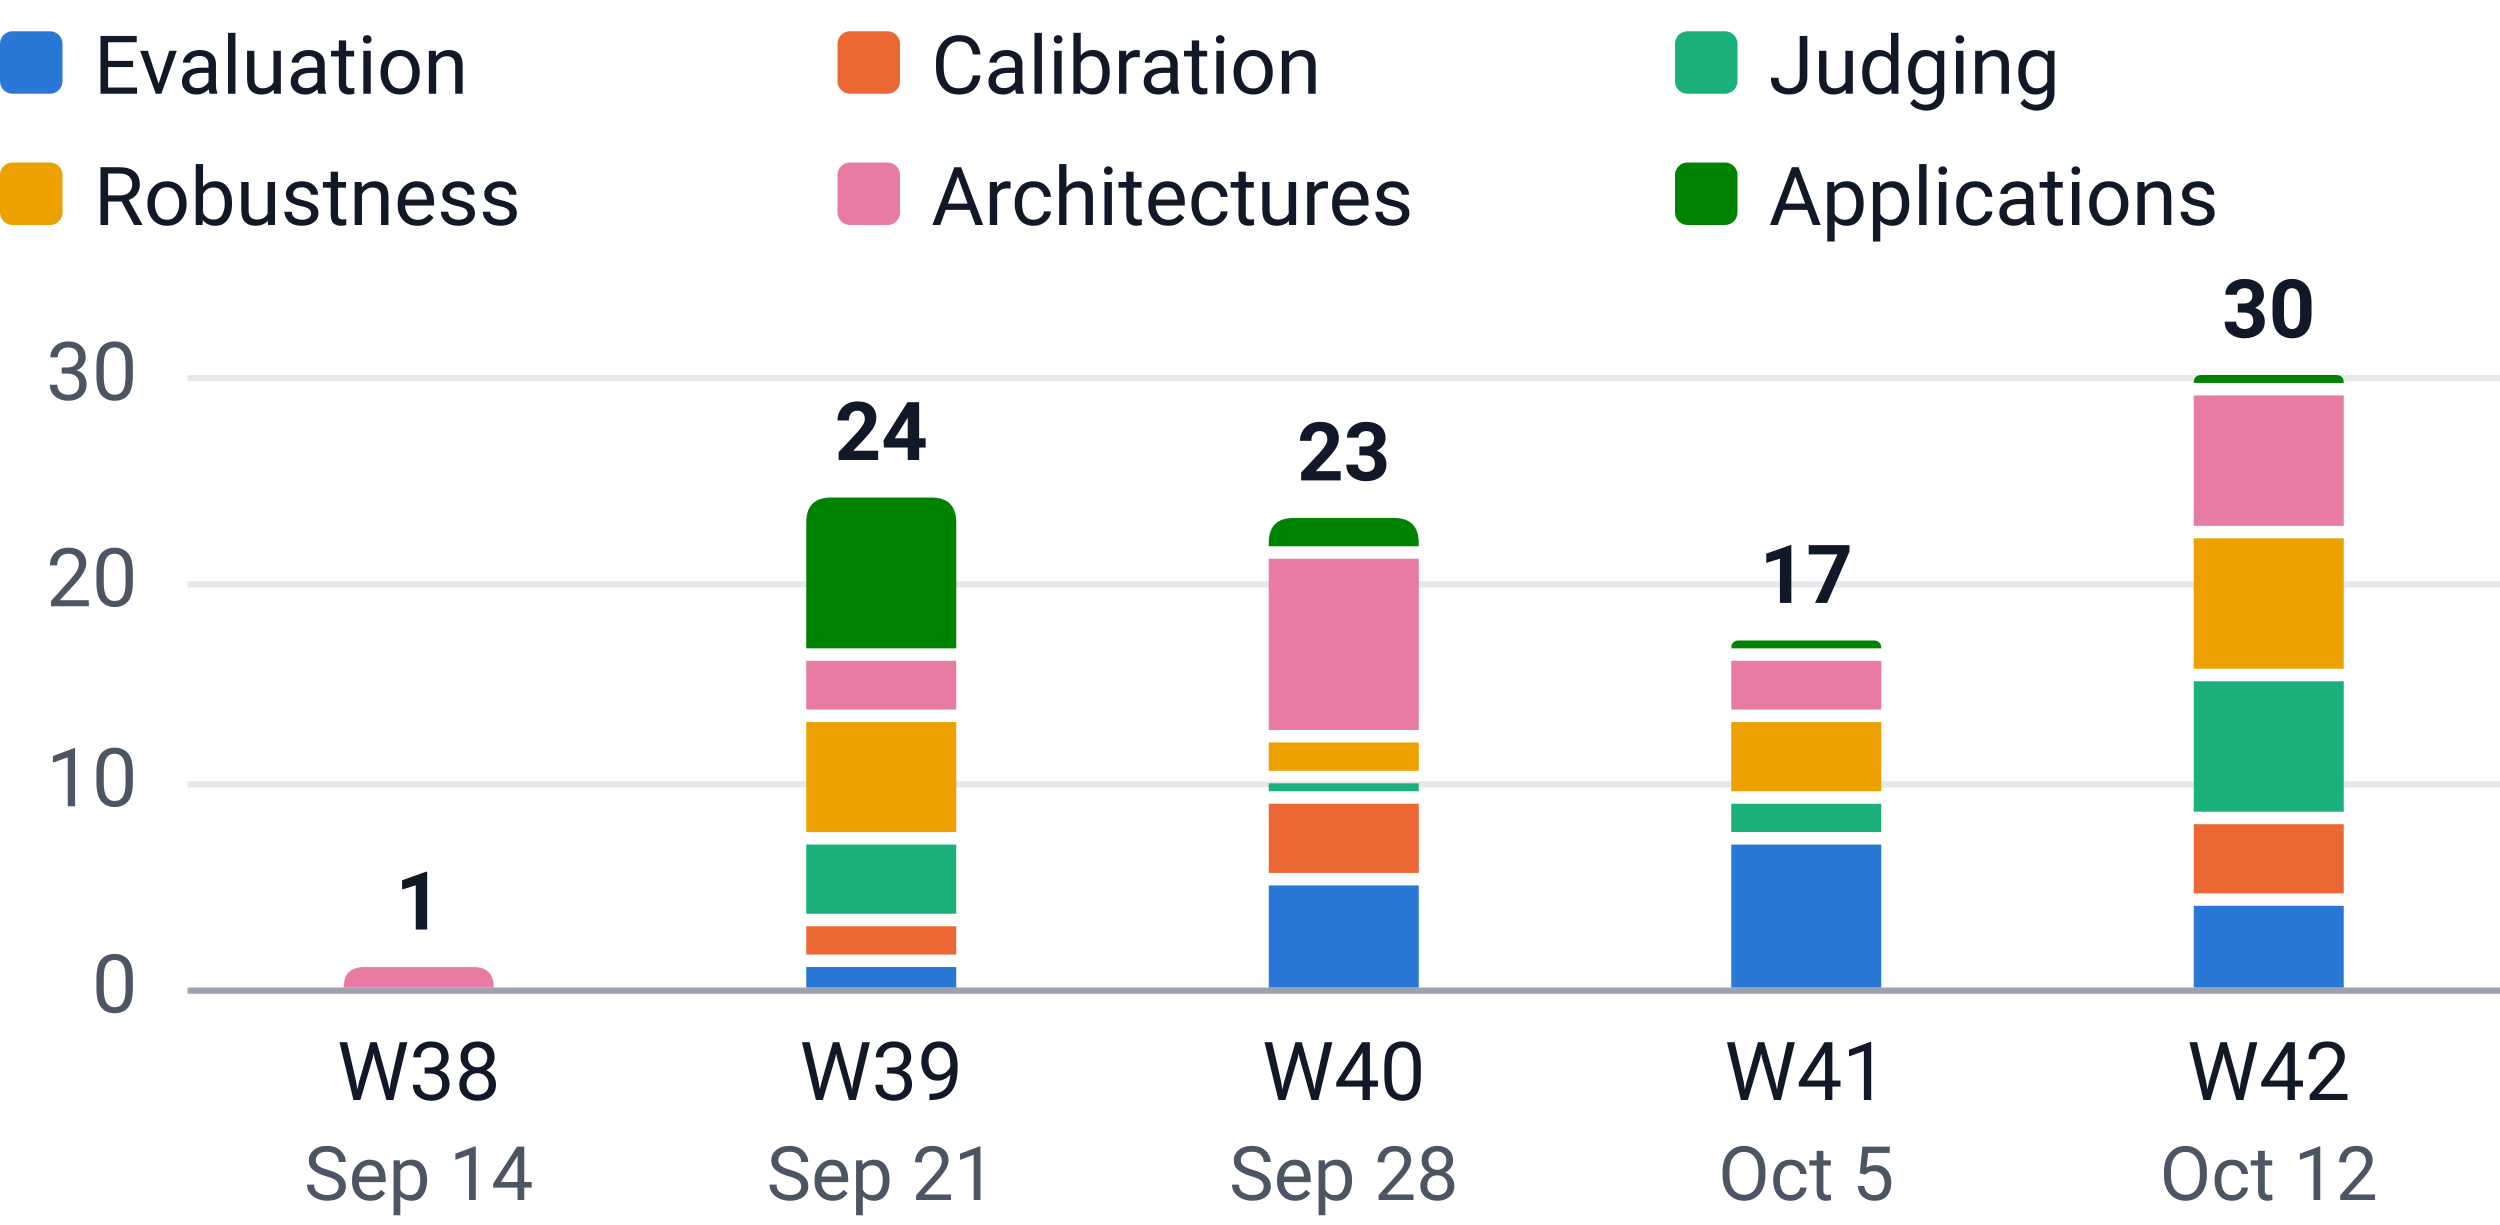
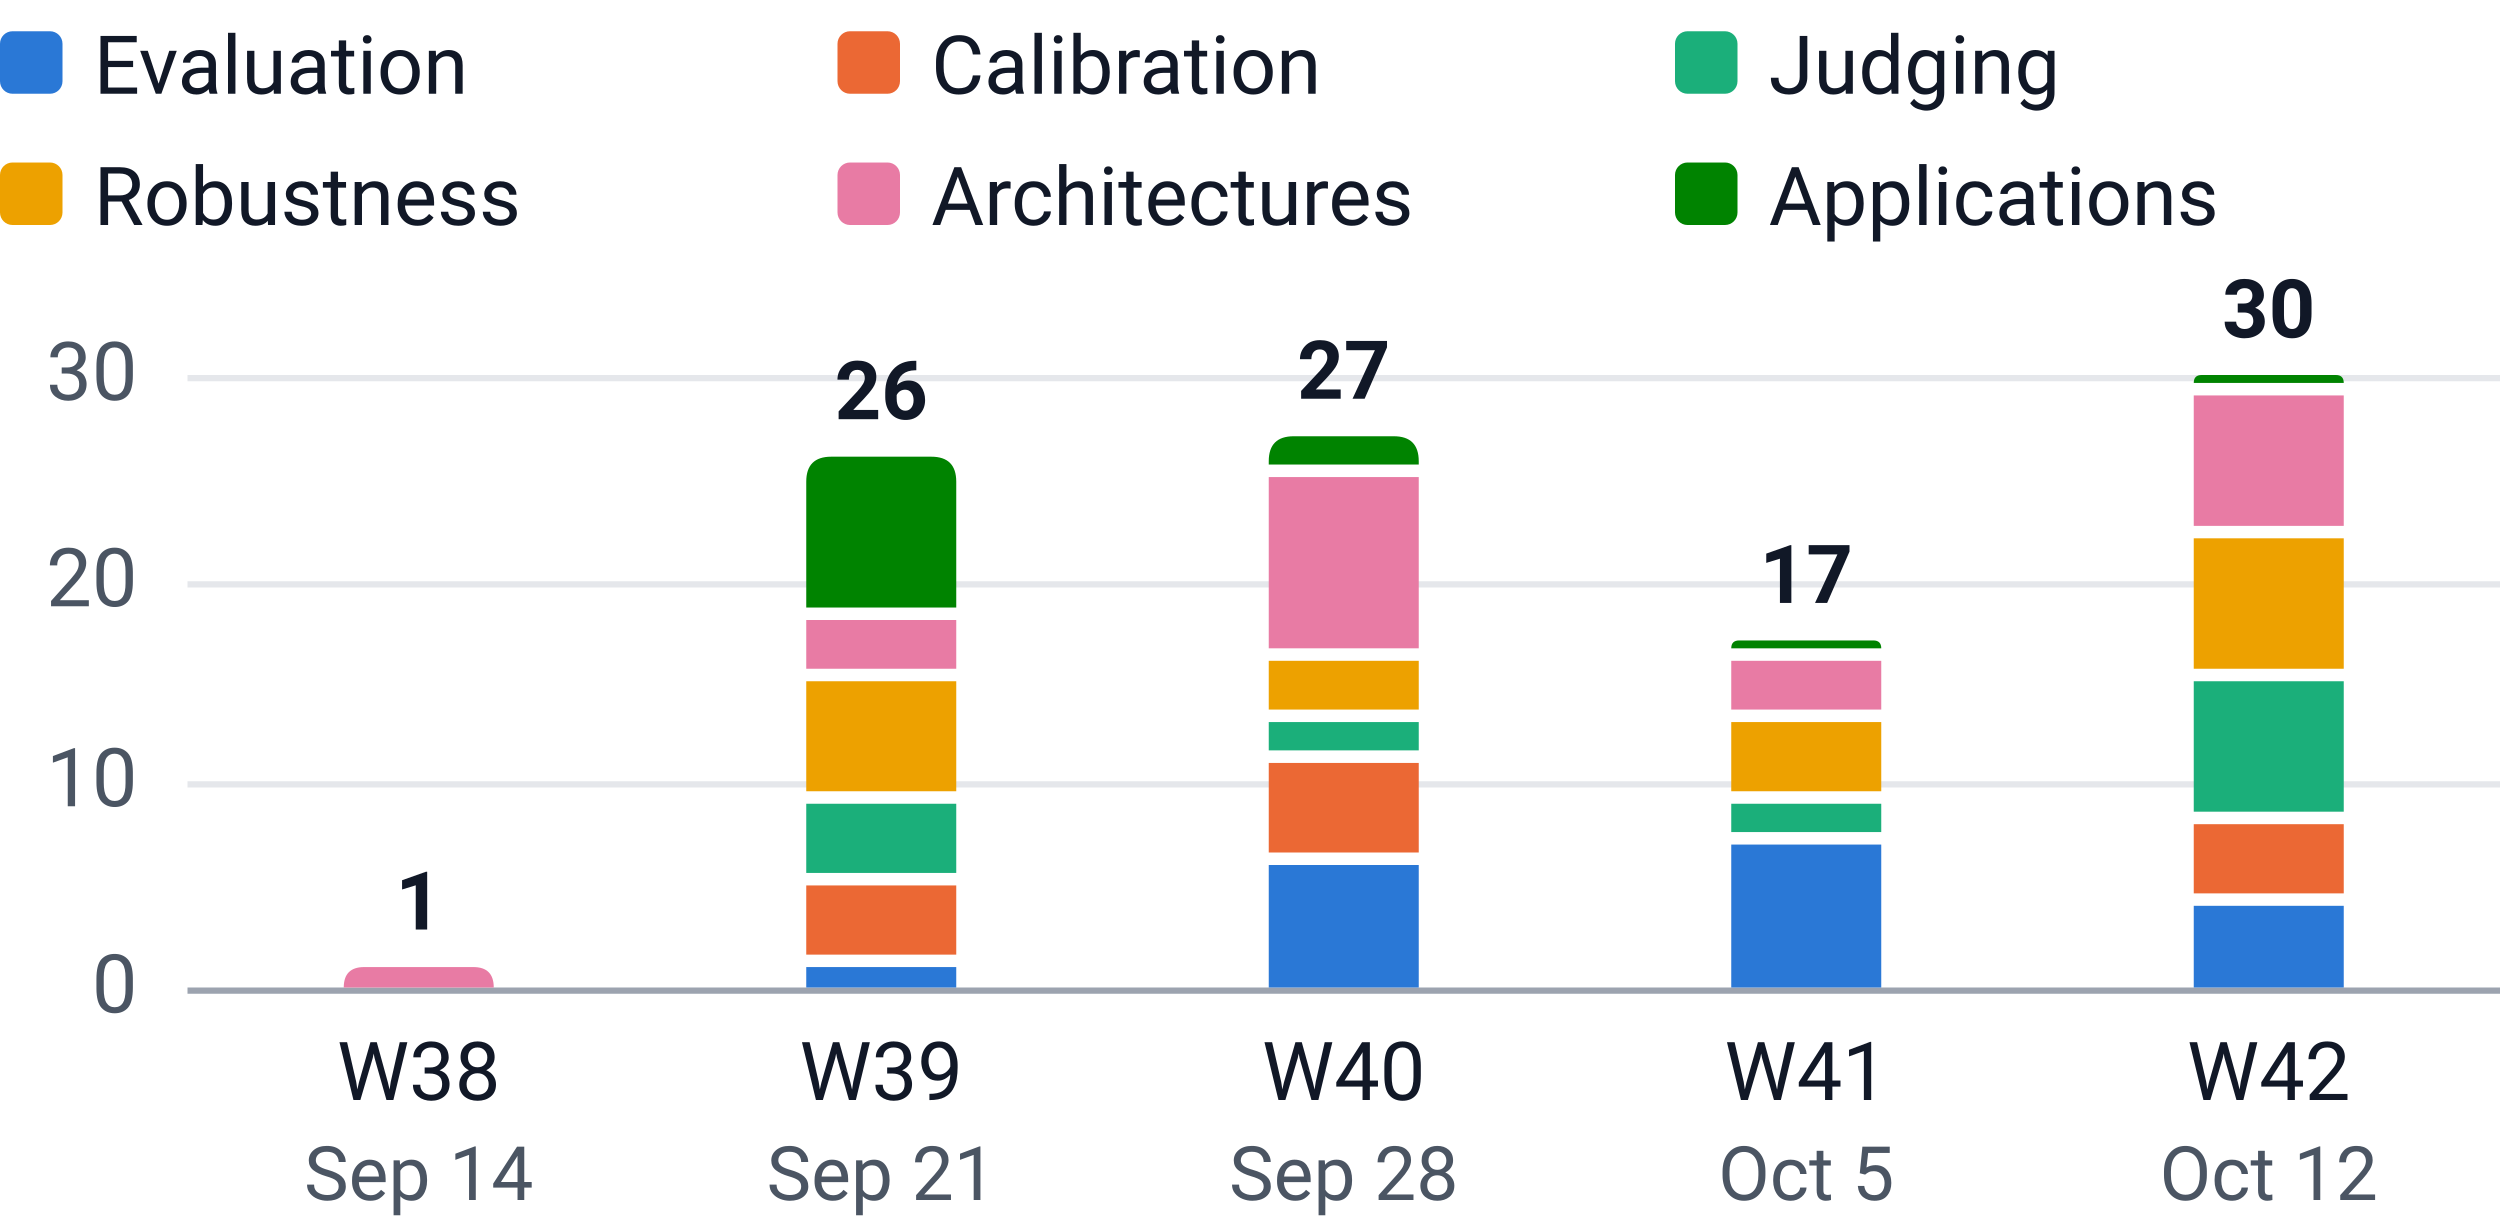
<svg xmlns="http://www.w3.org/2000/svg" viewBox="0 0 400 196" width="400" height="196" role="img" aria-labelledby="chart-title chart-desc" font-family="system-ui, -apple-system, &quot;Segoe UI&quot;, Roboto, &quot;Helvetica Neue&quot;, Arial, &quot;PingFang SC&quot;, &quot;Microsoft YaHei&quot;, sans-serif" font-size="13">
  <rect x="0" y="5" width="10" height="10" rx="2" fill="#2a78d6" />
  <text x="15" y="15" fill="#111827">Evaluation</text>
  <rect x="134" y="5" width="10" height="10" rx="2" fill="#eb6834" />
  <text x="149" y="15" fill="#111827">Calibration</text>
  <rect x="268" y="5" width="10" height="10" rx="2" fill="#1baf7a" />
  <text x="283" y="15" fill="#111827">Judging</text>
  <rect x="0" y="26" width="10" height="10" rx="2" fill="#eda100" />
  <text x="15" y="36" fill="#111827">Robustness</text>
  <rect x="134" y="26" width="10" height="10" rx="2" fill="#e87ba4" />
  <text x="149" y="36" fill="#111827">Architectures</text>
  <rect x="268" y="26" width="10" height="10" rx="2" fill="#008300" />
  <text x="283" y="36" fill="#111827">Applications</text>
  <line x1="30" x2="400" y1="158.5" y2="158.5" stroke="#9ca3af" stroke-width="1" />
  <text x="22" y="162" text-anchor="end" fill="#4b5563">0</text>
  <line x1="30" x2="400" y1="125.5" y2="125.5" stroke="#e5e7eb" stroke-width="1" />
  <text x="22" y="129" text-anchor="end" fill="#4b5563">10</text>
  <line x1="30" x2="400" y1="93.5" y2="93.5" stroke="#e5e7eb" stroke-width="1" />
  <text x="22" y="97" text-anchor="end" fill="#4b5563">20</text>
  <line x1="30" x2="400" y1="60.5" y2="60.5" stroke="#e5e7eb" stroke-width="1" />
  <text x="22" y="64" text-anchor="end" fill="#4b5563">30</text>
  <path d="M55 158V158Q55 154.73 58.27 154.73H75.73Q79 154.73 79 158V158Z" fill="#e87ba4" />
  <text x="67" y="148.73" text-anchor="middle" font-weight="600" fill="#111827">1</text>
  <text x="67" y="176" text-anchor="middle" fill="#111827">W38</text>
  <text x="67" y="192" text-anchor="middle" font-size="12" fill="#4b5563">Sep 14</text>
  <rect x="129" y="154.73" width="24" height="3.27" fill="#2a78d6" />
-   <rect x="129" y="148.2" width="24" height="4.53" fill="#eb6834" />
-   <rect x="129" y="135.13" width="24" height="11.07" fill="#1baf7a" />
-   <rect x="129" y="115.53" width="24" height="17.6" fill="#eda100" />
-   <rect x="129" y="105.73" width="24" height="7.8" fill="#e87ba4" />
-   <path d="M129 103.73V83.6Q129 79.6 133 79.6H149Q153 79.6 153 83.6V103.73Z" fill="#008300" />
-   <text x="141" y="73.6" text-anchor="middle" font-weight="600" fill="#111827">24</text>
+   <rect x="129" y="141.67" width="24" height="11.07" fill="#eb6834" />
+   <rect x="129" y="128.6" width="24" height="11.07" fill="#1baf7a" />
+   <rect x="129" y="109" width="24" height="17.6" fill="#eda100" />
+   <rect x="129" y="99.2" width="24" height="7.8" fill="#e87ba4" />
+   <path d="M129 97.2V77.07Q129 73.07 133 73.07H149Q153 73.07 153 77.07V97.2Z" fill="#008300" />
+   <text x="141" y="67.07" text-anchor="middle" font-weight="600" fill="#111827">26</text>
  <text x="141" y="176" text-anchor="middle" fill="#111827">W39</text>
  <text x="141" y="192" text-anchor="middle" font-size="12" fill="#4b5563">Sep 21</text>
-   <rect x="203" y="141.67" width="24" height="16.33" fill="#2a78d6" />
-   <rect x="203" y="128.6" width="24" height="11.07" fill="#eb6834" />
-   <rect x="203" y="125.33" width="24" height="1.27" fill="#1baf7a" />
-   <rect x="203" y="118.8" width="24" height="4.53" fill="#eda100" />
-   <rect x="203" y="89.4" width="24" height="27.4" fill="#e87ba4" />
-   <path d="M203 87.4V86.87Q203 82.87 207 82.87H223Q227 82.87 227 86.87V87.4Z" fill="#008300" />
-   <text x="215" y="76.87" text-anchor="middle" font-weight="600" fill="#111827">23</text>
+   <rect x="203" y="138.4" width="24" height="19.6" fill="#2a78d6" />
+   <rect x="203" y="122.07" width="24" height="14.33" fill="#eb6834" />
+   <rect x="203" y="115.53" width="24" height="4.53" fill="#1baf7a" />
+   <rect x="203" y="105.73" width="24" height="7.8" fill="#eda100" />
+   <rect x="203" y="76.33" width="24" height="27.4" fill="#e87ba4" />
+   <path d="M203 74.33V73.8Q203 69.8 207 69.8H223Q227 69.8 227 73.8V74.33Z" fill="#008300" />
+   <text x="215" y="63.8" text-anchor="middle" font-weight="600" fill="#111827">27</text>
  <text x="215" y="176" text-anchor="middle" fill="#111827">W40</text>
  <text x="215" y="192" text-anchor="middle" font-size="12" fill="#4b5563">Sep 28</text>
  <rect x="277" y="135.13" width="24" height="22.87" fill="#2a78d6" />
  <rect x="277" y="128.6" width="24" height="4.53" fill="#1baf7a" />
  <rect x="277" y="115.53" width="24" height="11.07" fill="#eda100" />
  <rect x="277" y="105.73" width="24" height="7.8" fill="#e87ba4" />
  <path d="M277 103.73V103.73Q277 102.47 278.27 102.47H299.73Q301 102.47 301 103.73V103.73Z" fill="#008300" />
  <text x="289" y="96.47" text-anchor="middle" font-weight="600" fill="#111827">17</text>
  <text x="289" y="176" text-anchor="middle" fill="#111827">W41</text>
  <text x="289" y="192" text-anchor="middle" font-size="12" fill="#4b5563">Oct 5</text>
  <rect x="351" y="144.93" width="24" height="13.07" fill="#2a78d6" />
  <rect x="351" y="131.87" width="24" height="11.07" fill="#eb6834" />
  <rect x="351" y="109" width="24" height="20.87" fill="#1baf7a" />
  <rect x="351" y="86.13" width="24" height="20.87" fill="#eda100" />
  <rect x="351" y="63.27" width="24" height="20.87" fill="#e87ba4" />
  <path d="M351 61.27V61.27Q351 60 352.27 60H373.73Q375 60 375 61.27V61.27Z" fill="#008300" />
  <text x="363" y="54" text-anchor="middle" font-weight="600" fill="#111827">30</text>
  <text x="363" y="176" text-anchor="middle" fill="#111827">W42</text>
  <text x="363" y="192" text-anchor="middle" font-size="12" fill="#4b5563">Oct 12</text>
</svg>
